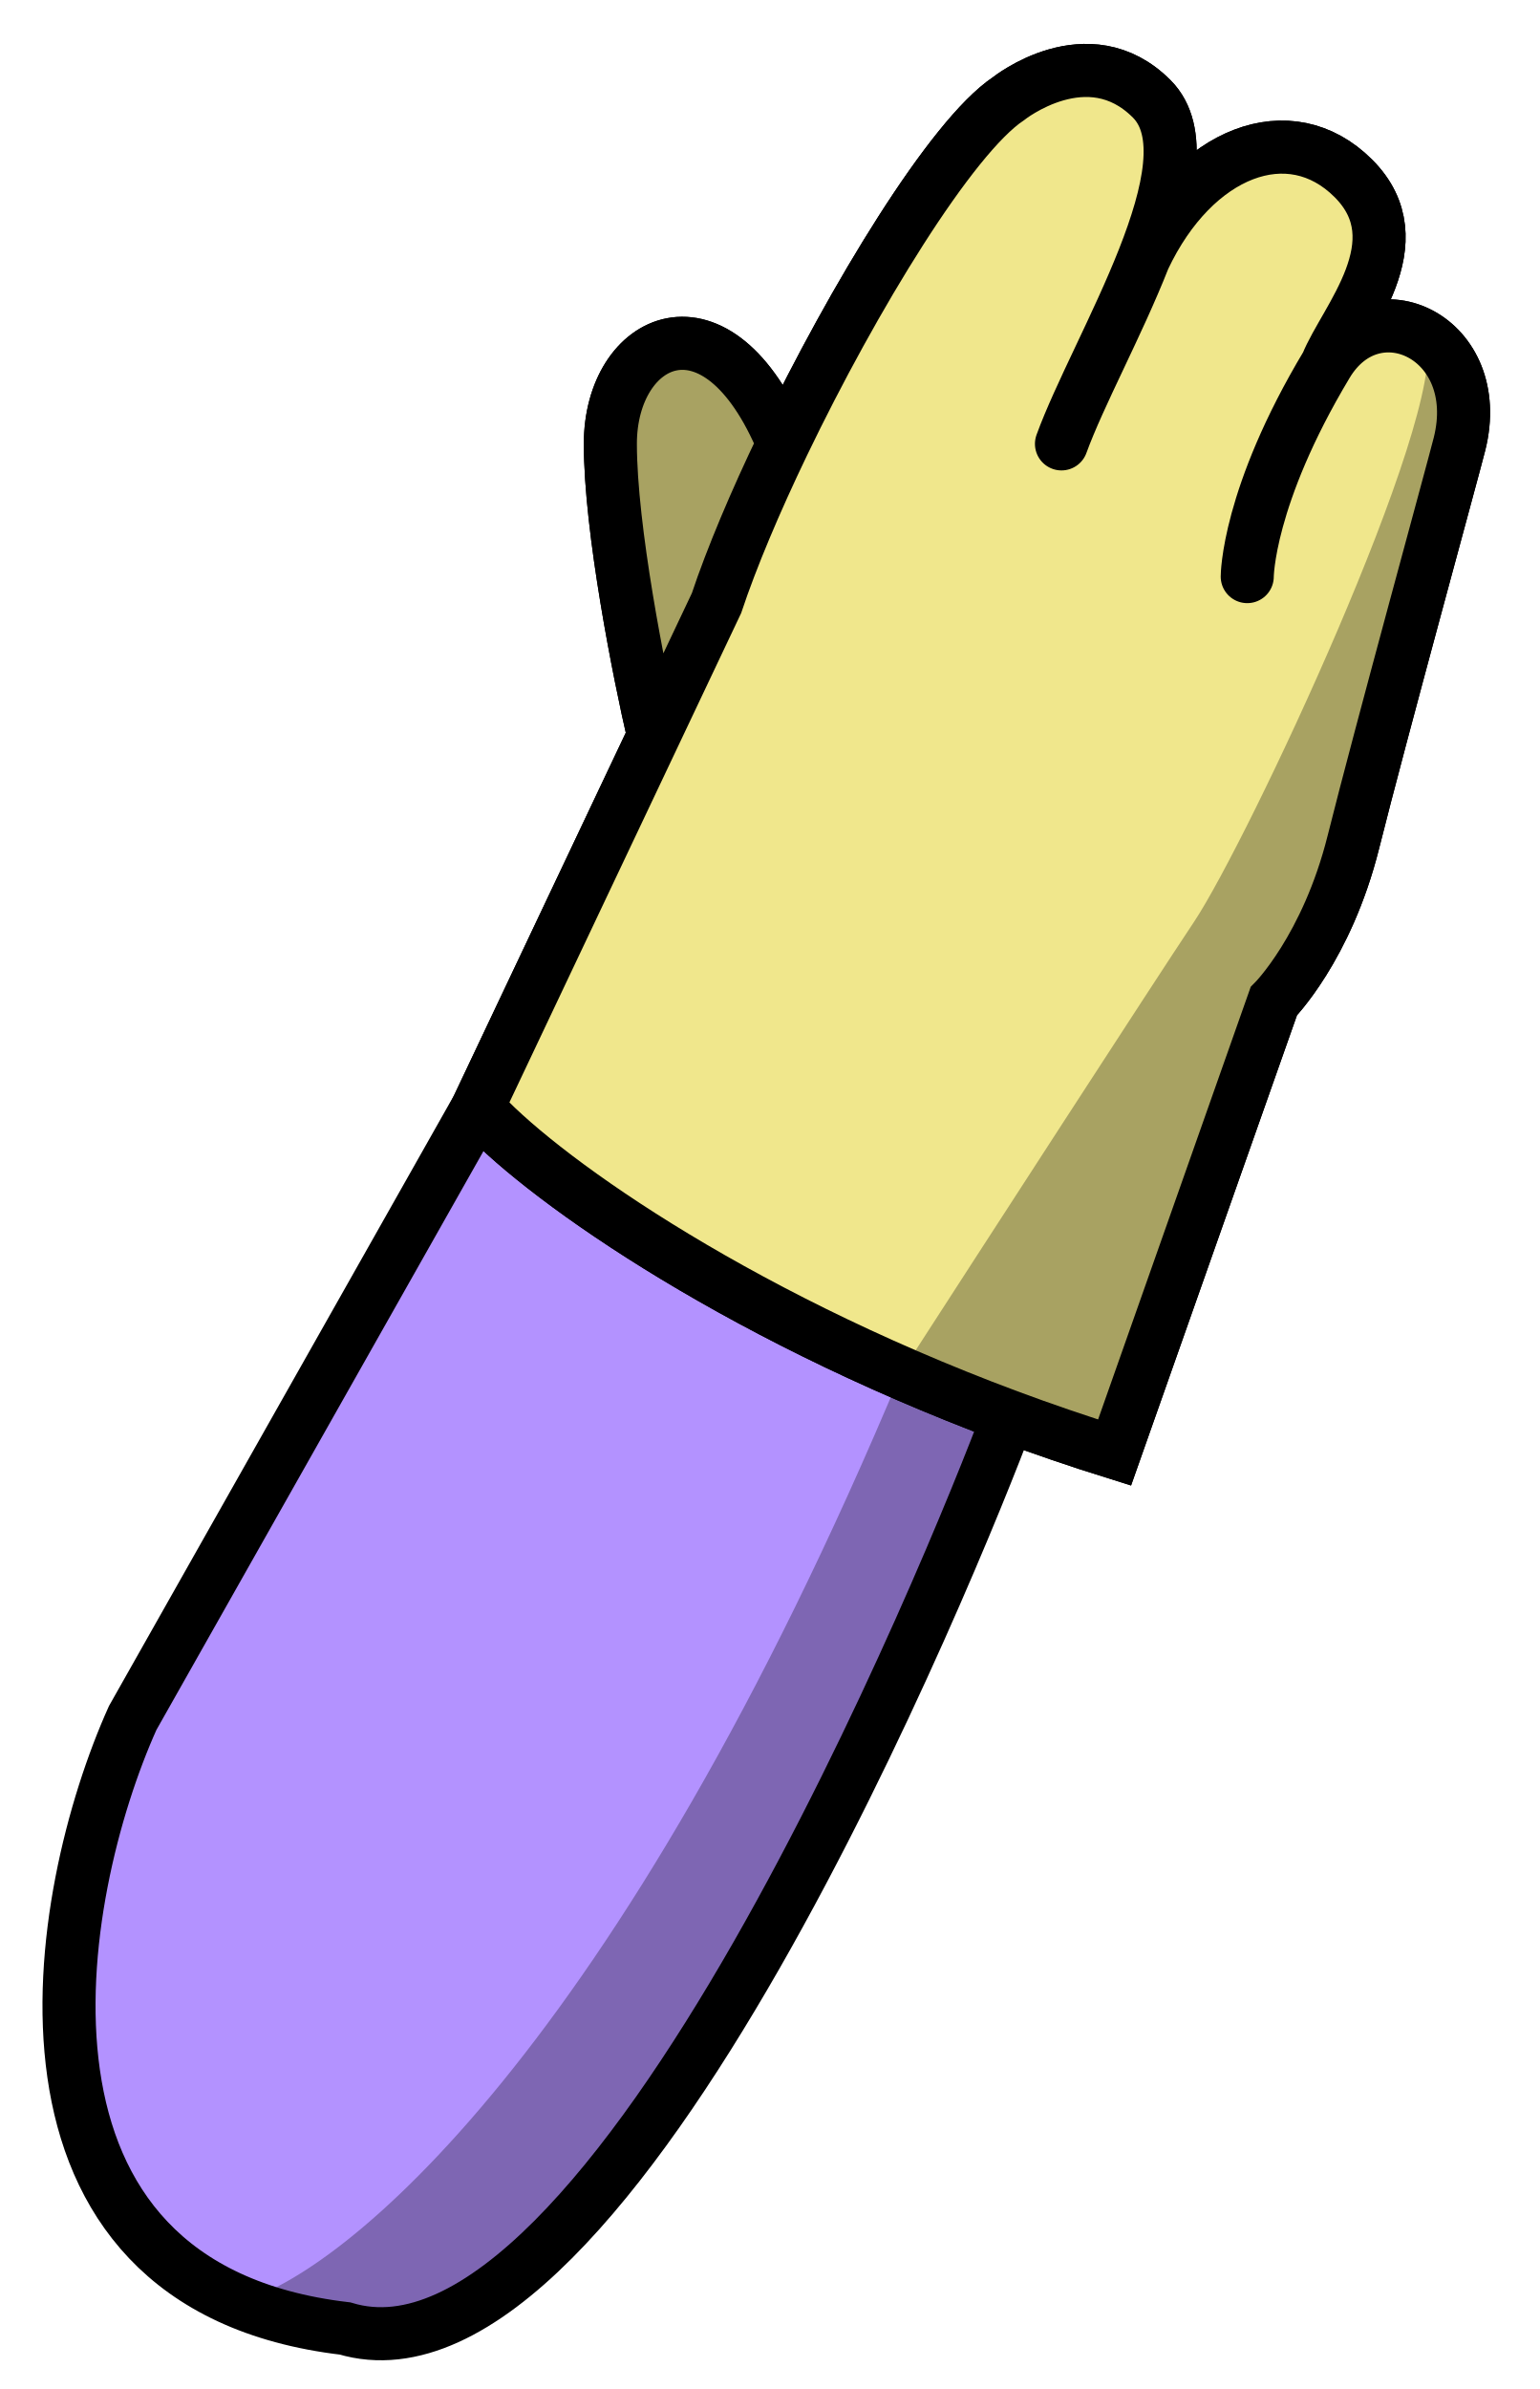
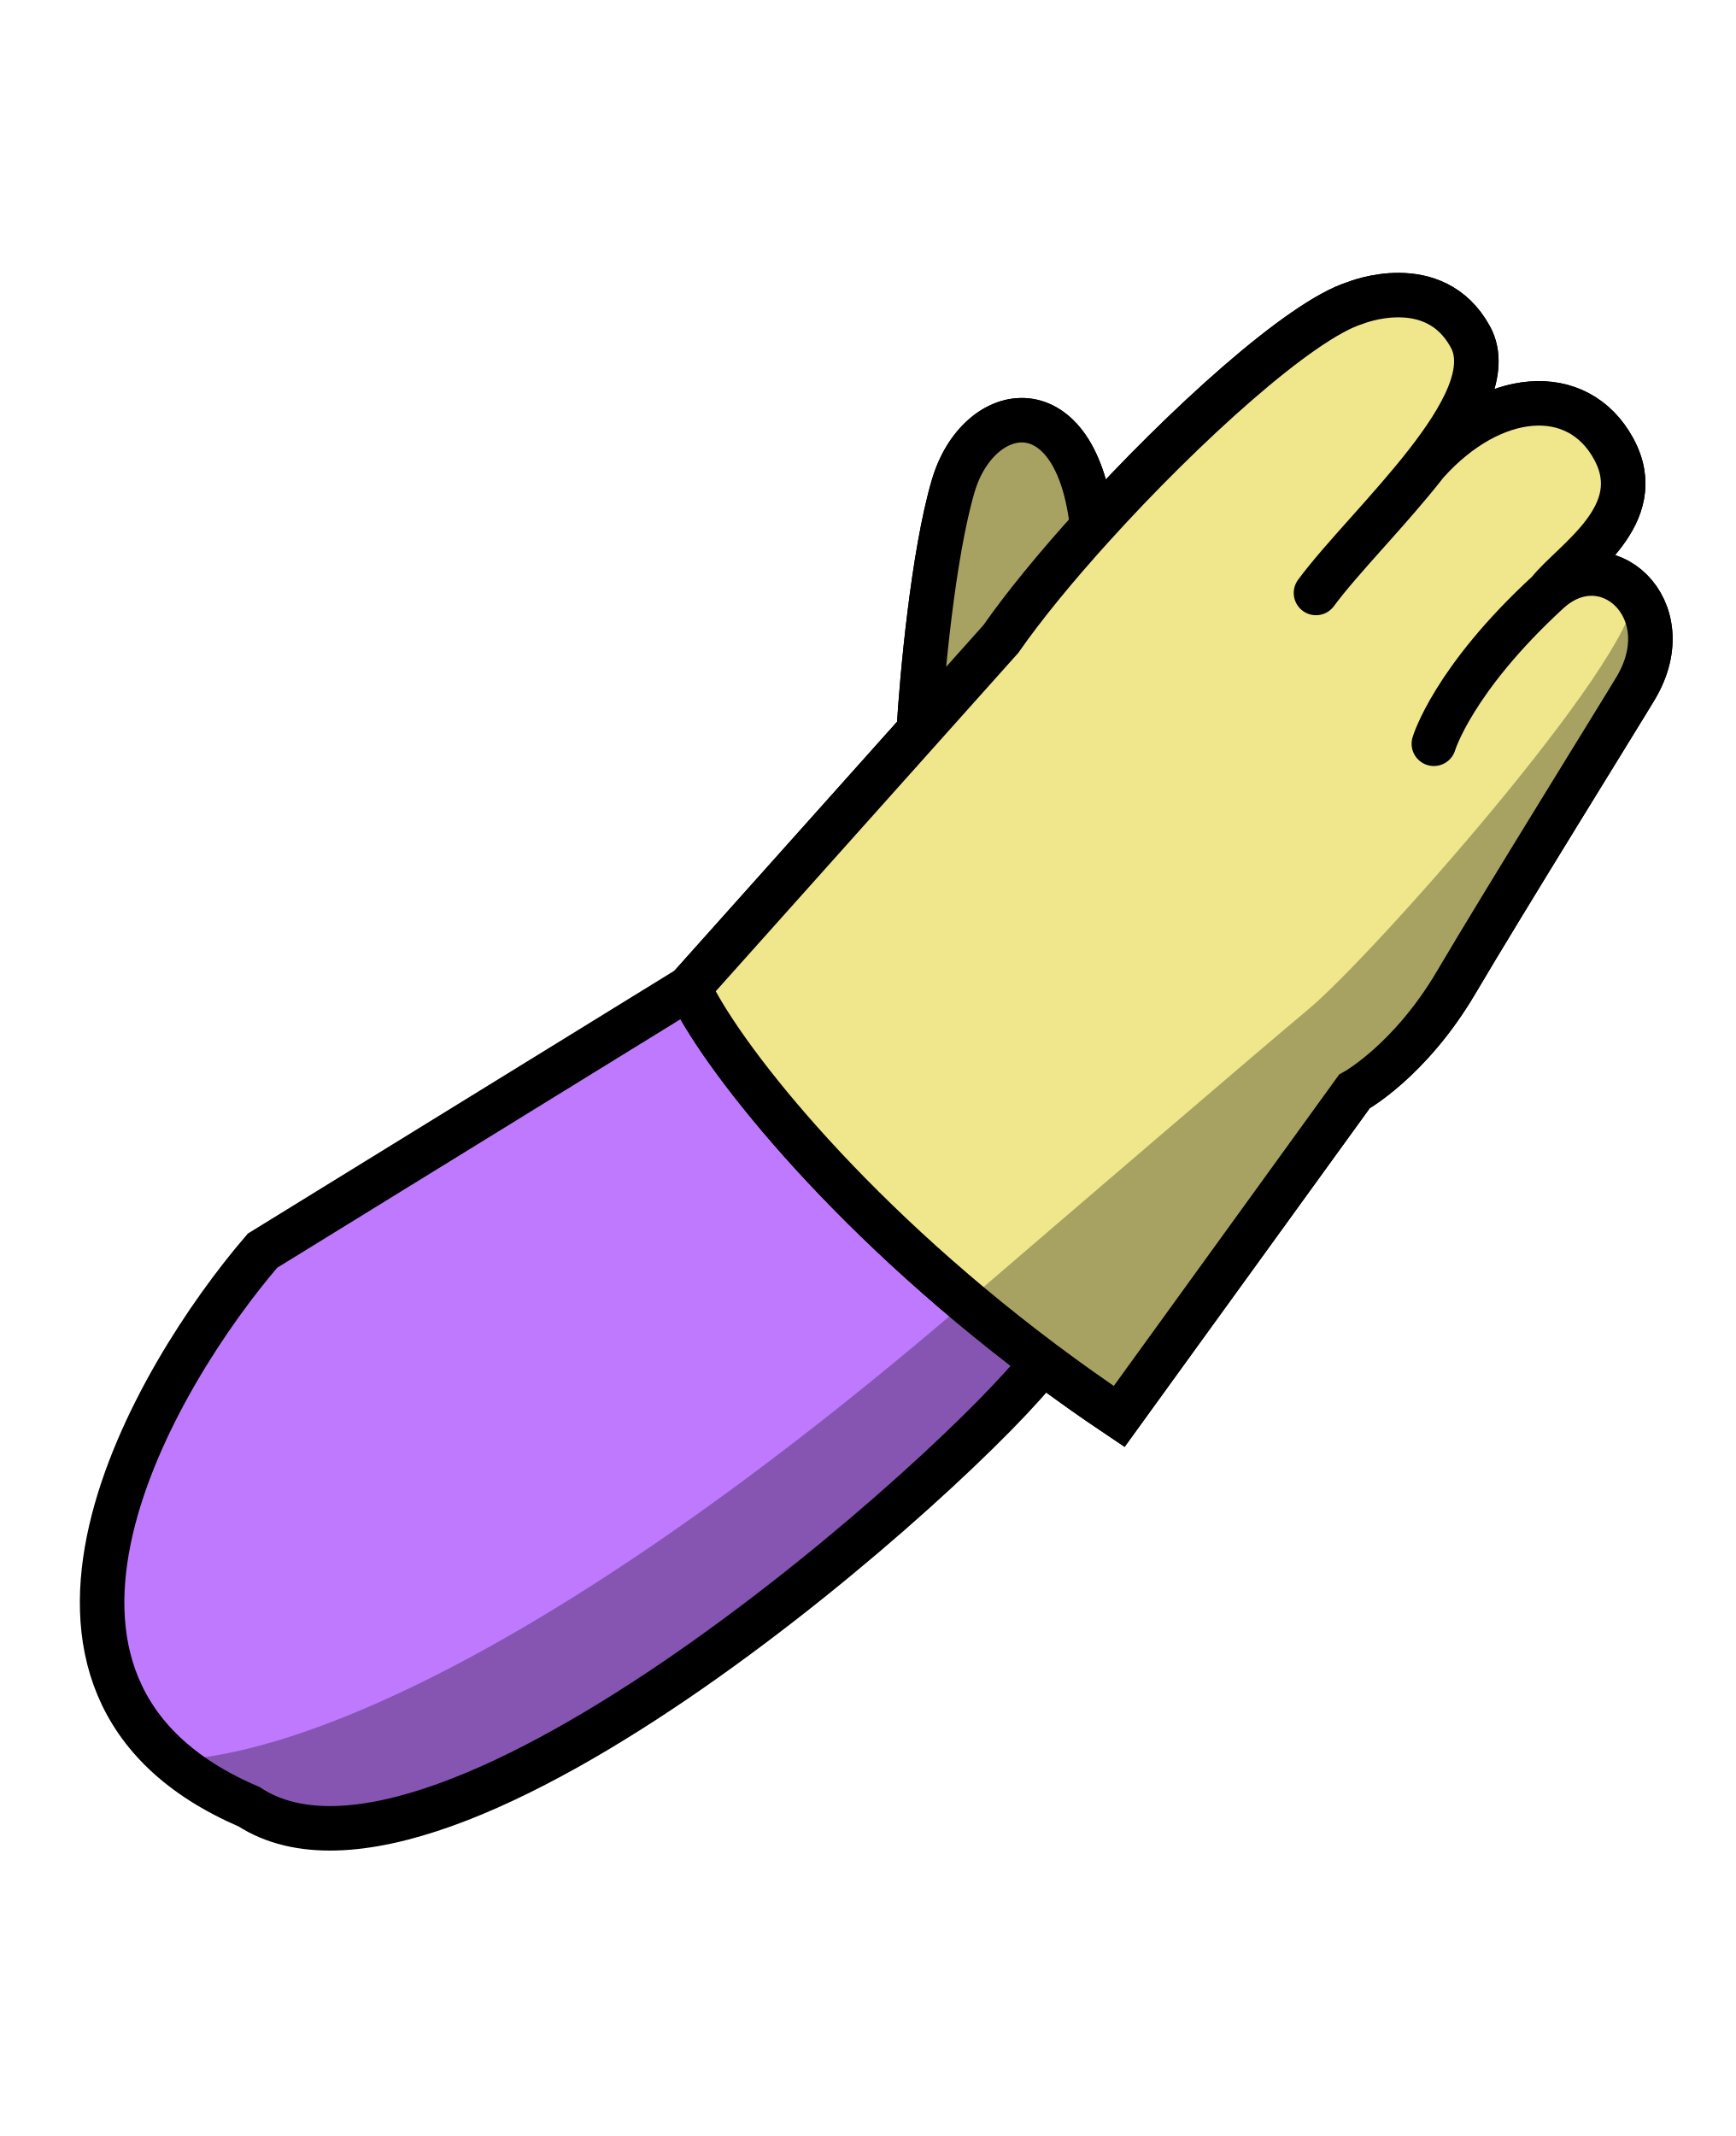
- <svg xmlns="http://www.w3.org/2000/svg" width="29" height="45" viewBox="0 0 29 45" fill="none">
-   <path d="M2.5 32.36L9 20.86L12.316 13.86C12.044 12.694 11.5 9.96 11.5 8.36C11.5 6.36 13.511 5.36 14.756 8.36C16.083 5.6 17.926 2.577 19 1.86C19 1.86 20.499 0.66 21.699 1.861C22.297 2.459 22.043 3.619 21.555 4.86C22.5 2.86 24.3 2.16 25.5 3.36C26.7 4.56 25.333 6.027 25 6.86C25.9 5.36 28 6.36 27.5 8.36C27.379 8.846 26 13.86 25.5 15.86C25 17.86 24 18.86 24 18.86L21 27.36C20.31 27.145 19.643 26.916 19 26.677C18 29.36 11.5 45.36 6.5 43.86C-0.3 43.06 1 35.694 2.5 32.36Z" fill="#B392FF" />
-   <path d="M9 20.86L2.5 32.36C1 35.694 -0.3 43.06 6.5 43.86C11.5 45.36 18 29.36 19 26.677M9 20.86C10.041 22.05 13.682 24.699 19 26.677M9 20.86L12.316 13.86M25 6.86C25.9 5.36 28 6.36 27.5 8.36C27.379 8.846 26 13.86 25.5 15.86C25 17.86 24 18.86 24 18.86L21 27.36C20.31 27.145 19.643 26.916 19 26.677M25 6.86C23.5 9.36 23.5 10.861 23.5 10.861M25 6.86C25.333 6.027 26.7 4.56 25.5 3.36C24.3 2.16 22.5 2.86 21.555 4.86M20 8.36C20.667 6.527 22.899 3.061 21.699 1.861C20.499 0.66 19 1.86 19 1.86C17.926 2.577 16.083 5.6 14.756 8.36M12.316 13.86L13.5 11.361C13.784 10.509 14.229 9.455 14.756 8.36M12.316 13.86C12.044 12.694 11.5 9.96 11.5 8.36C11.5 6.36 13.511 5.36 14.756 8.36" stroke="black" stroke-linecap="round" />
-   <path d="M27.5 8.361C27.379 8.846 26 13.86 25.5 15.86C25 17.86 24 18.86 24 18.86L21 27.361C20.31 27.145 19.643 26.916 19 26.677C13.682 24.699 10.041 22.05 9 20.86L12.316 13.86C12.044 12.694 11.5 9.96 11.5 8.36C11.5 6.36 13.511 5.36 14.755 8.361C16.083 5.6 17.926 2.577 19 1.86C19 1.86 20.499 0.66 21.699 1.861C22.297 2.459 22.043 3.619 21.555 4.86C22.5 2.86 24.3 2.16 25.5 3.36C26.7 4.56 25.333 6.027 25 6.861C25.9 5.36 28 6.36 27.5 8.361Z" fill="#F0E78C" />
-   <path d="M25 6.861C25.9 5.36 28 6.36 27.5 8.361C27.379 8.846 26 13.86 25.5 15.86C25 17.86 24 18.86 24 18.86L21 27.361C20.31 27.145 19.643 26.916 19 26.677C13.682 24.699 10.041 22.05 9 20.86L12.316 13.86M25 6.861C23.5 9.361 23.5 10.861 23.5 10.861M25 6.861C25.333 6.027 26.7 4.56 25.5 3.36C24.3 2.16 22.5 2.86 21.555 4.86M20 8.361C20.667 6.527 22.899 3.061 21.699 1.861C20.499 0.66 19 1.86 19 1.86C17.926 2.577 16.083 5.6 14.755 8.361M12.316 13.86L13.5 11.361C13.784 10.509 14.229 9.455 14.755 8.361M12.316 13.86C12.044 12.694 11.5 9.96 11.5 8.36C11.5 6.36 13.511 5.36 14.755 8.361" stroke="black" stroke-linecap="round" />
-   <path d="M27.5 8.361C27.379 8.846 26 13.86 25.5 15.86C25 17.86 24 18.86 24 18.86L21 27.361C20.31 27.145 19.643 26.916 19 26.677C18 29.36 11.5 45.36 6.5 43.86C5.739 43.771 5.08 43.599 4.511 43.36C6.435 42.86 11.622 38.66 16.977 25.86C18.485 23.527 21.7 18.56 22.5 17.36C23.5 15.86 27.258 7.86 26.879 6.36C27.397 6.703 27.735 7.422 27.5 8.361Z" fill="black" fill-opacity="0.3" />
-   <path d="M12.316 13.86L13.5 11.361C13.784 10.509 14.229 9.455 14.756 8.361C13.511 5.36 11.5 6.36 11.5 8.36C11.5 9.96 12.044 12.694 12.316 13.86Z" fill="black" fill-opacity="0.3" />
+ <svg xmlns="http://www.w3.org/2000/svg" width="39" height="48" viewBox="0 0 39 48" fill="none">
+   <path d="M5.899 28.105L15.485 22.198L20.648 16.424C20.718 15.228 20.971 12.453 21.424 10.918C21.99 9 24.202 8.611 24.546 11.841C26.601 9.569 29.225 7.192 30.458 6.809C30.458 6.809 32.236 6.083 33.047 7.574C33.451 8.317 32.878 9.358 32.058 10.41C33.531 8.759 35.456 8.598 36.267 10.089C37.078 11.579 35.352 12.599 34.796 13.304C36.084 12.12 37.815 13.674 36.769 15.451C36.515 15.882 33.772 20.3 32.726 22.077C31.68 23.853 30.438 24.529 30.438 24.529L25.152 31.831C24.552 31.429 23.977 31.02 23.428 30.609C21.709 32.899 9.967 43.455 5.596 40.6C-0.698 37.907 3.516 30.877 5.899 28.105Z" fill="#BF79FE" />
+   <path d="M15.485 22.198L5.899 28.105C3.516 30.877 -0.698 37.907 5.596 40.6C9.967 43.455 21.709 32.899 23.428 30.609M15.485 22.198C16.147 23.634 18.888 27.206 23.428 30.609M15.485 22.198L20.648 16.424M34.796 13.304C36.084 12.12 37.815 13.674 36.769 15.451C36.515 15.882 33.772 20.3 32.726 22.077C31.68 23.853 30.438 24.529 30.438 24.529L25.152 31.831C24.552 31.429 23.977 31.02 23.428 30.609M34.796 13.304C32.649 15.277 32.224 16.715 32.224 16.715M34.796 13.304C35.352 12.599 37.078 11.579 36.267 10.089C35.456 8.598 33.531 8.759 32.058 10.41M29.576 13.326C30.734 11.757 33.857 9.065 33.047 7.574C32.236 6.083 30.458 6.809 30.458 6.809C29.225 7.192 26.601 9.569 24.546 11.841M20.648 16.424L22.492 14.362C23.006 13.626 23.731 12.741 24.546 11.841M20.648 16.424C20.718 15.228 20.971 12.453 21.424 10.918C21.99 9 24.202 8.611 24.546 11.841" stroke="black" stroke-linecap="round" />
+   <path d="M36.768 15.45C36.514 15.881 33.771 20.299 32.725 22.076C31.679 23.852 30.437 24.528 30.437 24.528L25.152 31.83C24.551 31.428 23.976 31.019 23.428 30.608C18.888 27.205 16.146 23.633 15.485 22.197L20.648 16.423C20.718 15.227 20.97 12.452 21.423 10.917C21.99 8.999 24.202 8.61 24.546 11.84C26.6 9.568 29.224 7.191 30.457 6.808C30.457 6.808 32.235 6.082 33.046 7.573C33.45 8.316 32.877 9.357 32.057 10.409C33.531 8.759 35.455 8.597 36.266 10.088C37.077 11.579 35.351 12.598 34.795 13.303C36.083 12.119 37.814 13.673 36.768 15.45Z" fill="#F0E78C" />
+   <path d="M34.795 13.303C36.083 12.119 37.814 13.673 36.768 15.45C36.514 15.881 33.771 20.299 32.725 22.076C31.679 23.852 30.437 24.528 30.437 24.528L25.152 31.83C24.551 31.428 23.976 31.019 23.428 30.608C18.888 27.205 16.146 23.633 15.485 22.197L20.648 16.423M34.795 13.303C32.648 15.276 32.224 16.714 32.224 16.714M34.795 13.303C35.351 12.598 37.077 11.579 36.266 10.088C35.455 8.597 33.531 8.759 32.057 10.409M29.575 13.325C30.734 11.756 33.857 9.064 33.046 7.573C32.235 6.082 30.457 6.808 30.457 6.808C29.224 7.191 26.6 9.568 24.546 11.84M20.648 16.423L22.492 14.361C23.005 13.625 23.731 12.74 24.546 11.84M20.648 16.423C20.718 15.227 20.97 12.452 21.423 10.917C21.99 8.999 24.202 8.61 24.546 11.84" stroke="black" stroke-linecap="round" />
+   <path d="M36.768 15.449C36.514 15.88 33.772 20.299 32.725 22.076C31.679 23.852 30.437 24.528 30.437 24.528L25.152 31.83C24.551 31.428 23.976 31.019 23.428 30.608C21.708 32.898 9.757 43.45 5.387 40.595C4.683 40.294 4.099 39.942 3.621 39.552C5.608 39.617 11.264 38.236 21.719 29.252C23.826 27.441 28.316 23.588 29.423 22.664C30.807 21.509 36.677 14.901 36.739 13.355C37.138 13.831 37.259 14.616 36.768 15.449Z" fill="black" fill-opacity="0.3" />
+   <path d="M20.648 16.423L22.492 14.361C23.005 13.624 23.731 12.74 24.546 11.839C24.202 8.61 21.99 8.999 21.423 10.917C20.97 12.451 20.718 15.227 20.648 16.423Z" fill="black" fill-opacity="0.3" />
</svg>
